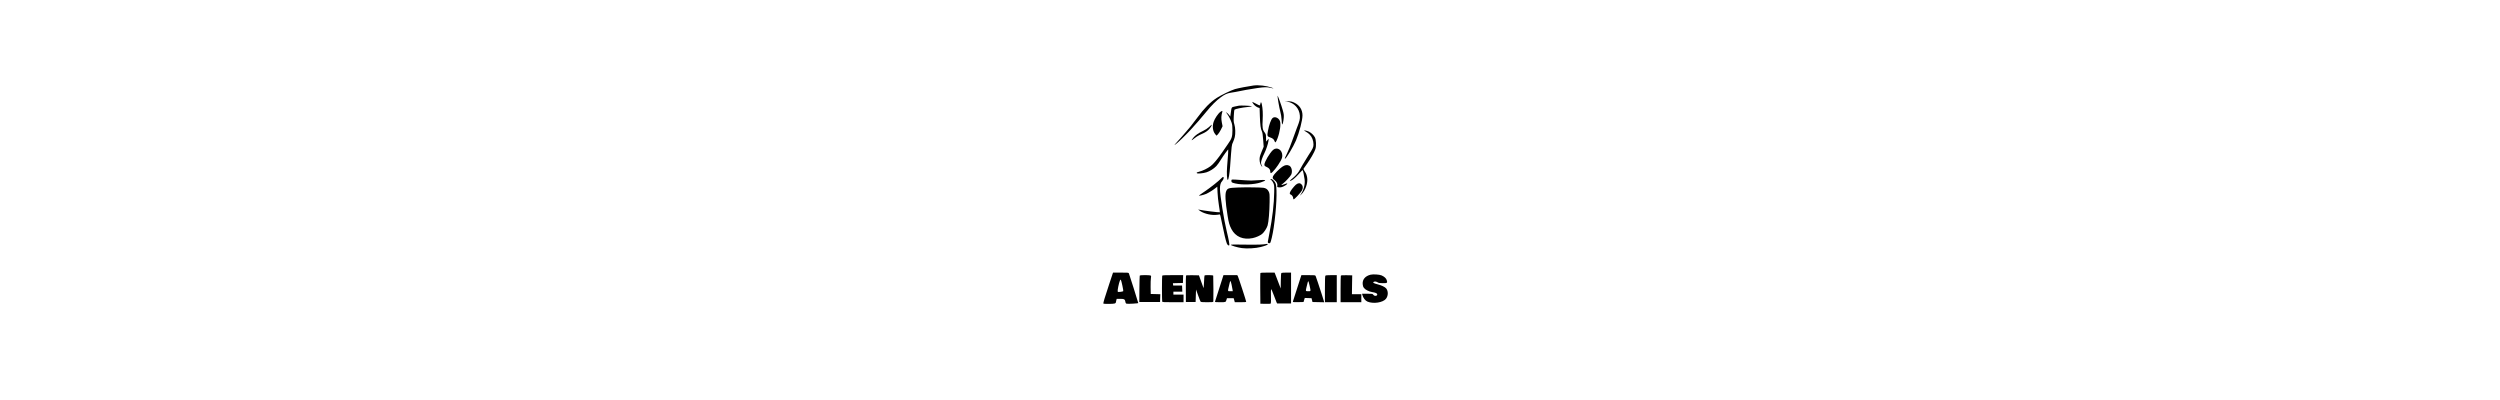
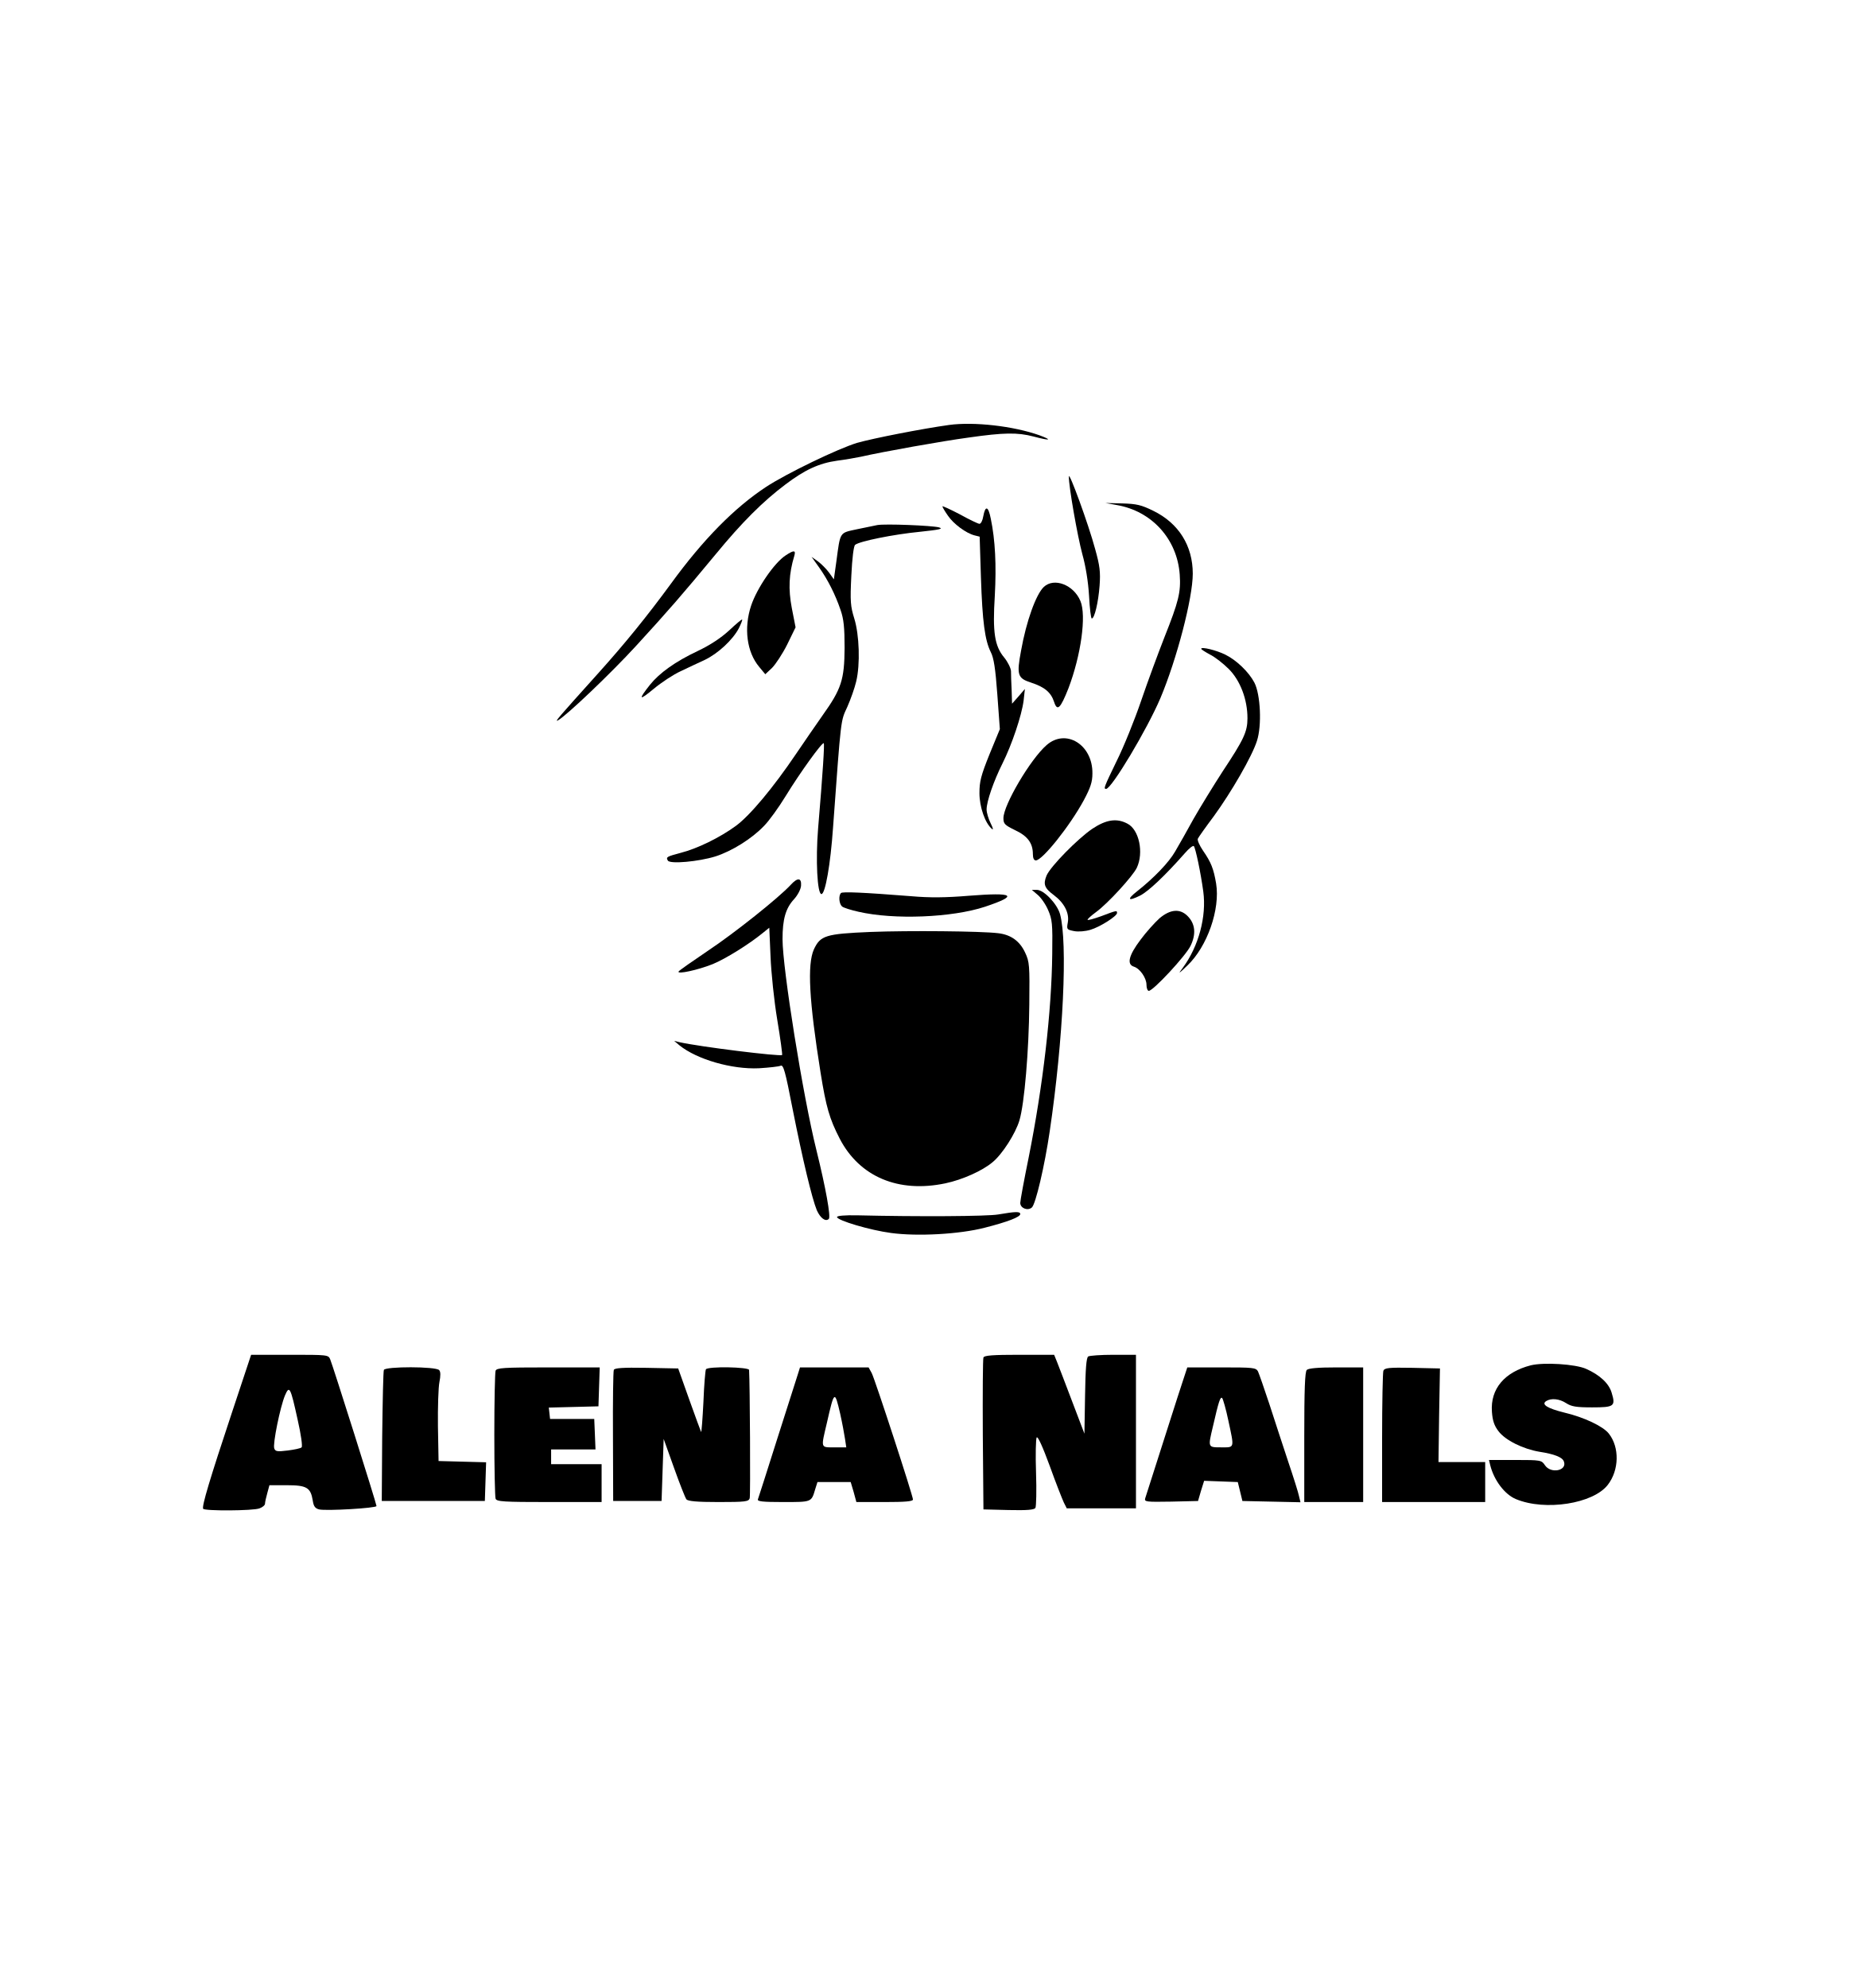
- <svg xmlns="http://www.w3.org/2000/svg" version="1.0" width="750pt" height="160px" viewBox="0 0 750 945" preserveAspectRatio="xMidYMid meet">
+ <svg xmlns="http://www.w3.org/2000/svg" version="1.0" width="150px" height="160px" viewBox="0 0 750 945" preserveAspectRatio="xMidYMid meet">
  <g transform="translate(0,945) scale(0.1,-0.1)" fill="#000000" stroke="none">
    <path d="M3832 7430 c-129 -18 -359 -63 -437 -85 -90 -27 -335 -145 -434 -210 -150 -99 -299 -250 -451 -459 -115 -157 -220 -286 -344 -424 -195 -217 -212 -236 -193 -226 42 24 250 222 371 354 154 168 219 243 378 435 124 151 225 252 333 333 90 68 158 100 244 112 39 5 90 14 114 19 105 24 385 74 511 91 168 24 233 25 309 5 79 -21 93 -18 28 6 -124 44 -311 65 -429 49z" />
    <path d="M4401 7185 c-1 -45 41 -284 64 -369 16 -57 28 -131 32 -198 3 -60 9 -108 13 -108 13 0 31 76 37 155 5 67 1 96 -21 175 -31 116 -125 373 -125 345z" />
    <path d="M4630 7049 c166 -29 286 -162 298 -330 6 -84 -5 -128 -73 -299 -29 -74 -79 -209 -110 -300 -31 -91 -83 -220 -116 -286 -61 -126 -64 -134 -51 -134 26 0 195 283 258 431 78 185 154 476 154 592 0 133 -67 240 -188 299 -57 28 -79 33 -147 35 l-80 2 55 -10z" />
    <path d="M3800 7043 c0 -4 12 -24 26 -44 27 -40 87 -84 127 -94 l24 -6 6 -192 c7 -214 19 -301 47 -357 14 -27 22 -77 31 -201 l12 -165 -49 -119 c-41 -102 -48 -130 -48 -185 0 -66 27 -143 59 -170 8 -7 6 3 -6 27 -10 20 -19 50 -19 65 0 39 34 136 76 220 44 88 91 227 100 298 l6 55 -30 -35 -31 -35 -2 65 c-2 36 -3 76 -3 90 -1 14 -15 43 -32 64 -46 55 -56 120 -45 294 8 146 2 265 -19 366 -12 61 -26 65 -36 11 -3 -19 -11 -35 -18 -35 -6 0 -48 20 -93 45 -46 24 -83 41 -83 38z" />
    <path d="M3490 6954 c-14 -3 -58 -12 -97 -20 -83 -18 -78 -10 -97 -152 l-12 -86 -22 31 c-13 18 -37 42 -53 54 l-31 22 35 -49 c42 -59 78 -130 103 -204 15 -43 19 -83 19 -180 -1 -151 -15 -195 -105 -321 -32 -46 -89 -128 -126 -183 -108 -160 -219 -293 -286 -342 -75 -55 -183 -108 -262 -128 -67 -18 -71 -20 -61 -37 11 -17 145 -5 226 20 78 25 173 84 231 145 24 24 70 88 103 142 68 111 174 258 181 251 4 -4 -4 -134 -27 -406 -12 -148 -4 -311 16 -311 18 0 43 141 55 315 39 534 36 505 68 575 16 36 35 90 42 120 20 82 15 223 -9 300 -18 58 -20 81 -14 203 4 84 11 141 18 147 20 17 183 50 307 62 94 10 114 14 92 21 -33 9 -257 18 -294 11z" />
    <path d="M3055 6810 c-54 -35 -136 -155 -164 -238 -36 -107 -21 -222 38 -292 l29 -35 32 30 c17 17 50 67 72 111 l40 82 -18 92 c-17 90 -14 162 12 248 8 27 -2 28 -41 2z" />
    <path d="M4282 6660 c-37 -35 -83 -162 -108 -302 -22 -117 -17 -132 48 -153 64 -21 94 -46 109 -92 15 -46 30 -31 68 65 60 158 86 346 57 415 -32 77 -125 113 -174 67z" />
    <path d="M2787 6454 c-39 -36 -90 -70 -151 -99 -106 -50 -181 -104 -226 -160 -57 -72 -53 -78 17 -20 37 31 95 69 128 84 33 16 85 40 115 54 63 30 133 95 162 150 11 22 18 40 16 42 -2 2 -29 -21 -61 -51z" />
    <path d="M5030 6366 c0 -3 19 -15 41 -27 23 -11 63 -42 90 -69 55 -55 89 -145 89 -234 0 -65 -18 -102 -118 -253 -44 -68 -106 -169 -138 -225 -31 -57 -71 -127 -88 -156 -30 -52 -100 -125 -181 -189 -50 -39 -43 -49 15 -20 39 20 117 93 213 202 19 22 38 37 42 33 8 -8 33 -127 45 -216 16 -119 -22 -260 -97 -362 -24 -32 -22 -31 21 10 95 90 157 268 137 390 -12 71 -24 101 -62 156 -17 25 -28 50 -25 57 3 7 37 55 76 107 83 114 182 285 205 358 24 73 17 221 -12 277 -26 50 -85 107 -138 133 -42 21 -115 39 -115 28z" />
    <path d="M4295 5908 c-77 -67 -205 -285 -205 -347 0 -27 6 -33 55 -57 60 -28 85 -62 85 -114 0 -19 5 -30 14 -30 31 0 162 164 228 286 32 60 41 87 41 127 2 137 -126 216 -218 135z" />
    <path d="M4512 5510 c-69 -47 -198 -178 -217 -222 -17 -42 -10 -60 36 -94 49 -37 73 -85 65 -129 -6 -33 -5 -34 30 -41 20 -4 54 -1 77 6 45 13 127 65 127 80 0 13 -1 13 -75 -15 -36 -13 -65 -21 -65 -17 0 4 19 21 41 37 55 40 174 170 193 210 34 72 11 182 -45 210 -51 27 -101 19 -167 -25z" />
    <path d="M3079 5244 c-56 -61 -268 -230 -393 -313 -74 -50 -137 -94 -140 -99 -9 -15 92 7 162 35 61 25 172 94 238 148 l31 25 6 -137 c3 -76 17 -212 32 -301 15 -90 25 -165 23 -167 -9 -8 -391 39 -488 61 l-25 6 25 -21 c83 -67 249 -115 378 -109 48 3 94 8 103 12 13 6 22 -25 57 -206 48 -242 92 -425 115 -481 17 -38 42 -56 57 -41 10 10 -14 145 -59 327 -64 257 -161 863 -161 1003 0 95 15 147 55 190 17 19 31 45 33 63 3 39 -16 41 -49 5z" />
    <path d="M4252 5197 c15 -12 38 -44 50 -72 20 -46 22 -64 20 -210 -3 -274 -44 -626 -112 -967 -22 -108 -40 -205 -40 -216 0 -25 35 -39 55 -22 18 15 61 198 85 362 65 439 86 899 49 1033 -14 49 -77 115 -110 115 l-24 0 27 -23z" />
    <path d="M3318 5205 c-13 -13 -9 -52 5 -64 7 -6 42 -17 78 -25 169 -39 445 -28 602 24 161 54 139 69 -77 52 -109 -9 -186 -10 -276 -2 -228 18 -325 22 -332 15z" />
    <path d="M4832 5085 c-22 -20 -64 -66 -91 -103 -55 -73 -66 -116 -31 -127 29 -9 60 -54 60 -86 0 -16 5 -29 11 -29 21 0 175 166 198 213 28 57 23 106 -14 143 -36 36 -82 32 -133 -11z" />
    <path d="M3459 5020 c-215 -9 -239 -17 -270 -83 -32 -72 -23 -243 32 -587 26 -162 42 -218 91 -313 94 -181 279 -259 502 -212 81 17 177 60 225 101 46 38 108 135 127 198 24 80 45 333 47 551 2 186 1 203 -20 247 -25 54 -67 85 -128 92 -82 10 -426 13 -606 6z" />
    <path d="M4065 3677 c-52 -9 -378 -11 -672 -4 -56 1 -93 -2 -94 -8 -1 -16 158 -63 257 -76 126 -17 325 -6 445 25 110 28 169 51 169 65 0 13 -23 12 -105 -2z" />
    <path d="M422 2733 c-105 -316 -143 -443 -136 -455 7 -11 238 -10 268 2 14 5 26 15 26 22 0 7 5 30 11 51 l10 37 83 0 c94 0 113 -11 123 -73 4 -27 11 -37 30 -42 33 -8 273 6 273 16 0 11 -208 669 -220 697 -9 22 -12 22 -193 22 l-183 0 -92 -277z m313 -31 c16 -70 24 -127 19 -132 -5 -5 -35 -11 -66 -15 -49 -6 -59 -5 -64 10 -8 20 28 197 51 252 21 49 26 40 60 -115z" />
    <path d="M3995 2997 c-3 -6 -4 -172 -3 -367 l3 -355 119 -3 c89 -2 122 1 128 10 4 7 6 83 3 168 -3 85 -1 160 3 167 5 8 29 -45 62 -135 29 -81 60 -159 67 -174 l14 -28 164 0 165 0 0 365 0 365 -107 0 c-60 0 -114 -4 -120 -8 -9 -6 -13 -59 -15 -187 l-3 -180 -59 155 c-32 85 -65 170 -72 188 l-13 32 -166 0 c-124 0 -167 -3 -170 -13z" />
    <path d="M6597 2960 c-125 -32 -193 -112 -185 -221 3 -42 11 -66 31 -92 32 -43 117 -85 195 -98 71 -11 109 -26 116 -46 17 -44 -62 -60 -90 -18 -16 24 -19 25 -141 25 l-125 0 6 -25 c18 -72 69 -139 122 -161 139 -58 368 -22 437 68 54 70 56 178 5 243 -27 35 -118 78 -211 100 -81 20 -112 39 -87 55 24 15 63 11 95 -10 25 -16 47 -20 123 -20 105 0 113 5 93 70 -13 44 -56 84 -121 113 -51 23 -201 32 -263 17z" />
    <path d="M1145 2938 c-3 -7 -6 -150 -8 -318 l-2 -305 245 0 245 0 3 92 3 92 -113 3 -113 3 -3 165 c-1 91 2 185 7 210 6 30 6 49 -1 57 -15 18 -257 18 -263 1z" />
    <path d="M1676 2934 c-3 -9 -6 -145 -6 -304 0 -159 3 -295 6 -304 5 -14 37 -16 255 -16 l249 0 0 90 0 90 -120 0 -120 0 0 35 0 35 105 0 106 0 -3 73 -3 72 -105 0 -105 0 -3 27 -3 27 118 3 118 3 3 93 3 92 -245 0 c-213 0 -245 -2 -250 -16z" />
    <path d="M2238 2938 c-3 -7 -5 -150 -4 -318 l1 -305 115 0 115 0 5 148 5 147 49 -137 c27 -76 54 -144 59 -150 7 -9 50 -13 153 -13 127 0 143 2 148 18 4 13 1 544 -3 610 -1 14 -196 18 -205 3 -3 -5 -9 -75 -12 -155 -4 -80 -9 -145 -11 -143 -1 2 -27 71 -56 153 l-53 149 -151 3 c-115 2 -152 -1 -155 -10z" />
    <path d="M3113 2918 c-6 -18 -50 -157 -98 -307 -48 -151 -89 -281 -92 -288 -4 -10 21 -13 120 -13 136 0 134 -1 152 60 l11 35 79 0 79 0 14 -47 13 -48 135 0 c96 0 134 3 134 12 0 18 -180 569 -196 601 l-15 27 -163 0 -163 0 -10 -32z m201 -188 c10 -45 20 -99 23 -120 l6 -40 -57 0 c-66 0 -64 -6 -35 117 35 154 37 155 63 43z" />
    <path d="M4942 2883 c-18 -53 -100 -312 -178 -555 -5 -17 3 -18 123 -16 l128 3 14 48 15 48 80 -3 80 -3 11 -45 11 -45 138 -3 138 -3 -7 29 c-3 16 -26 89 -51 163 -24 74 -65 196 -89 272 -25 76 -50 147 -55 158 -10 18 -23 19 -173 19 l-163 0 -22 -67z m217 -185 c29 -135 31 -128 -34 -128 -64 0 -63 -1 -39 100 27 118 35 143 44 134 4 -5 18 -53 29 -106z" />
    <path d="M5532 2938 c-9 -9 -12 -94 -12 -320 l0 -308 140 0 140 0 0 320 0 320 -128 0 c-86 0 -132 -4 -140 -12z" />
    <path d="M5896 2934 c-3 -8 -6 -153 -6 -320 l0 -304 245 0 245 0 0 95 0 95 -111 0 -111 0 3 223 4 222 -131 3 c-113 2 -132 0 -138 -14z" />
  </g>
</svg>
